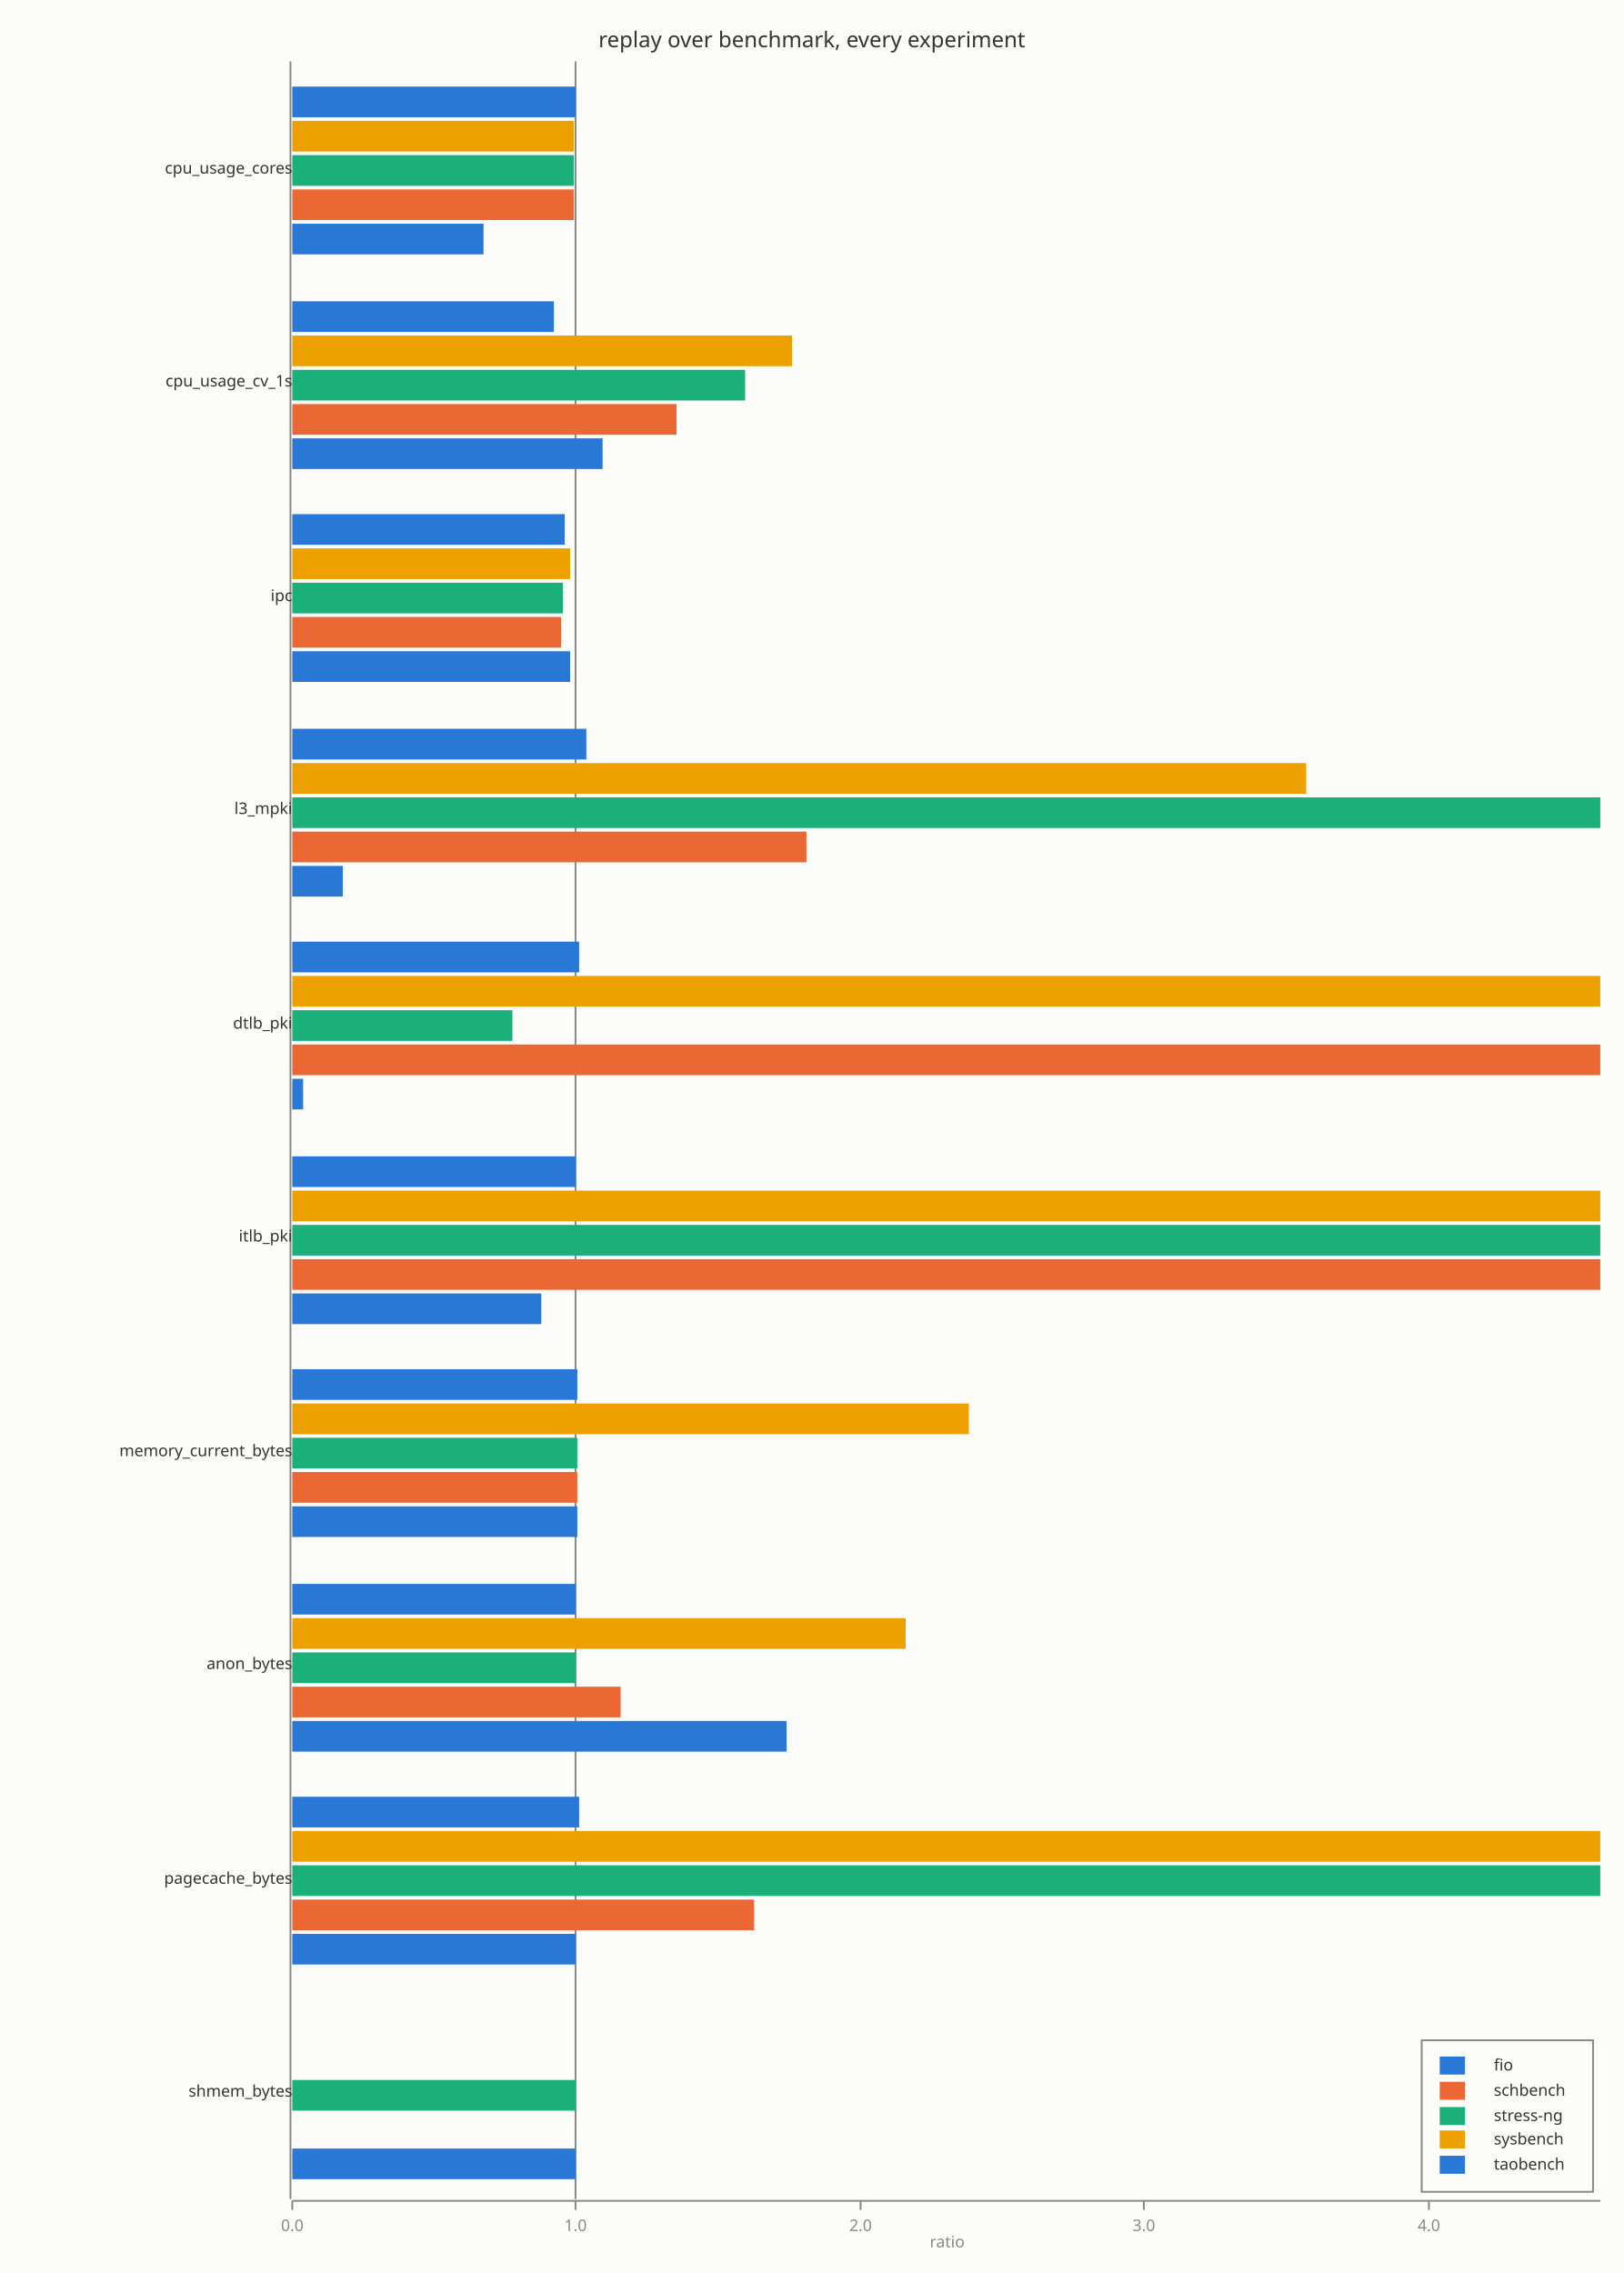
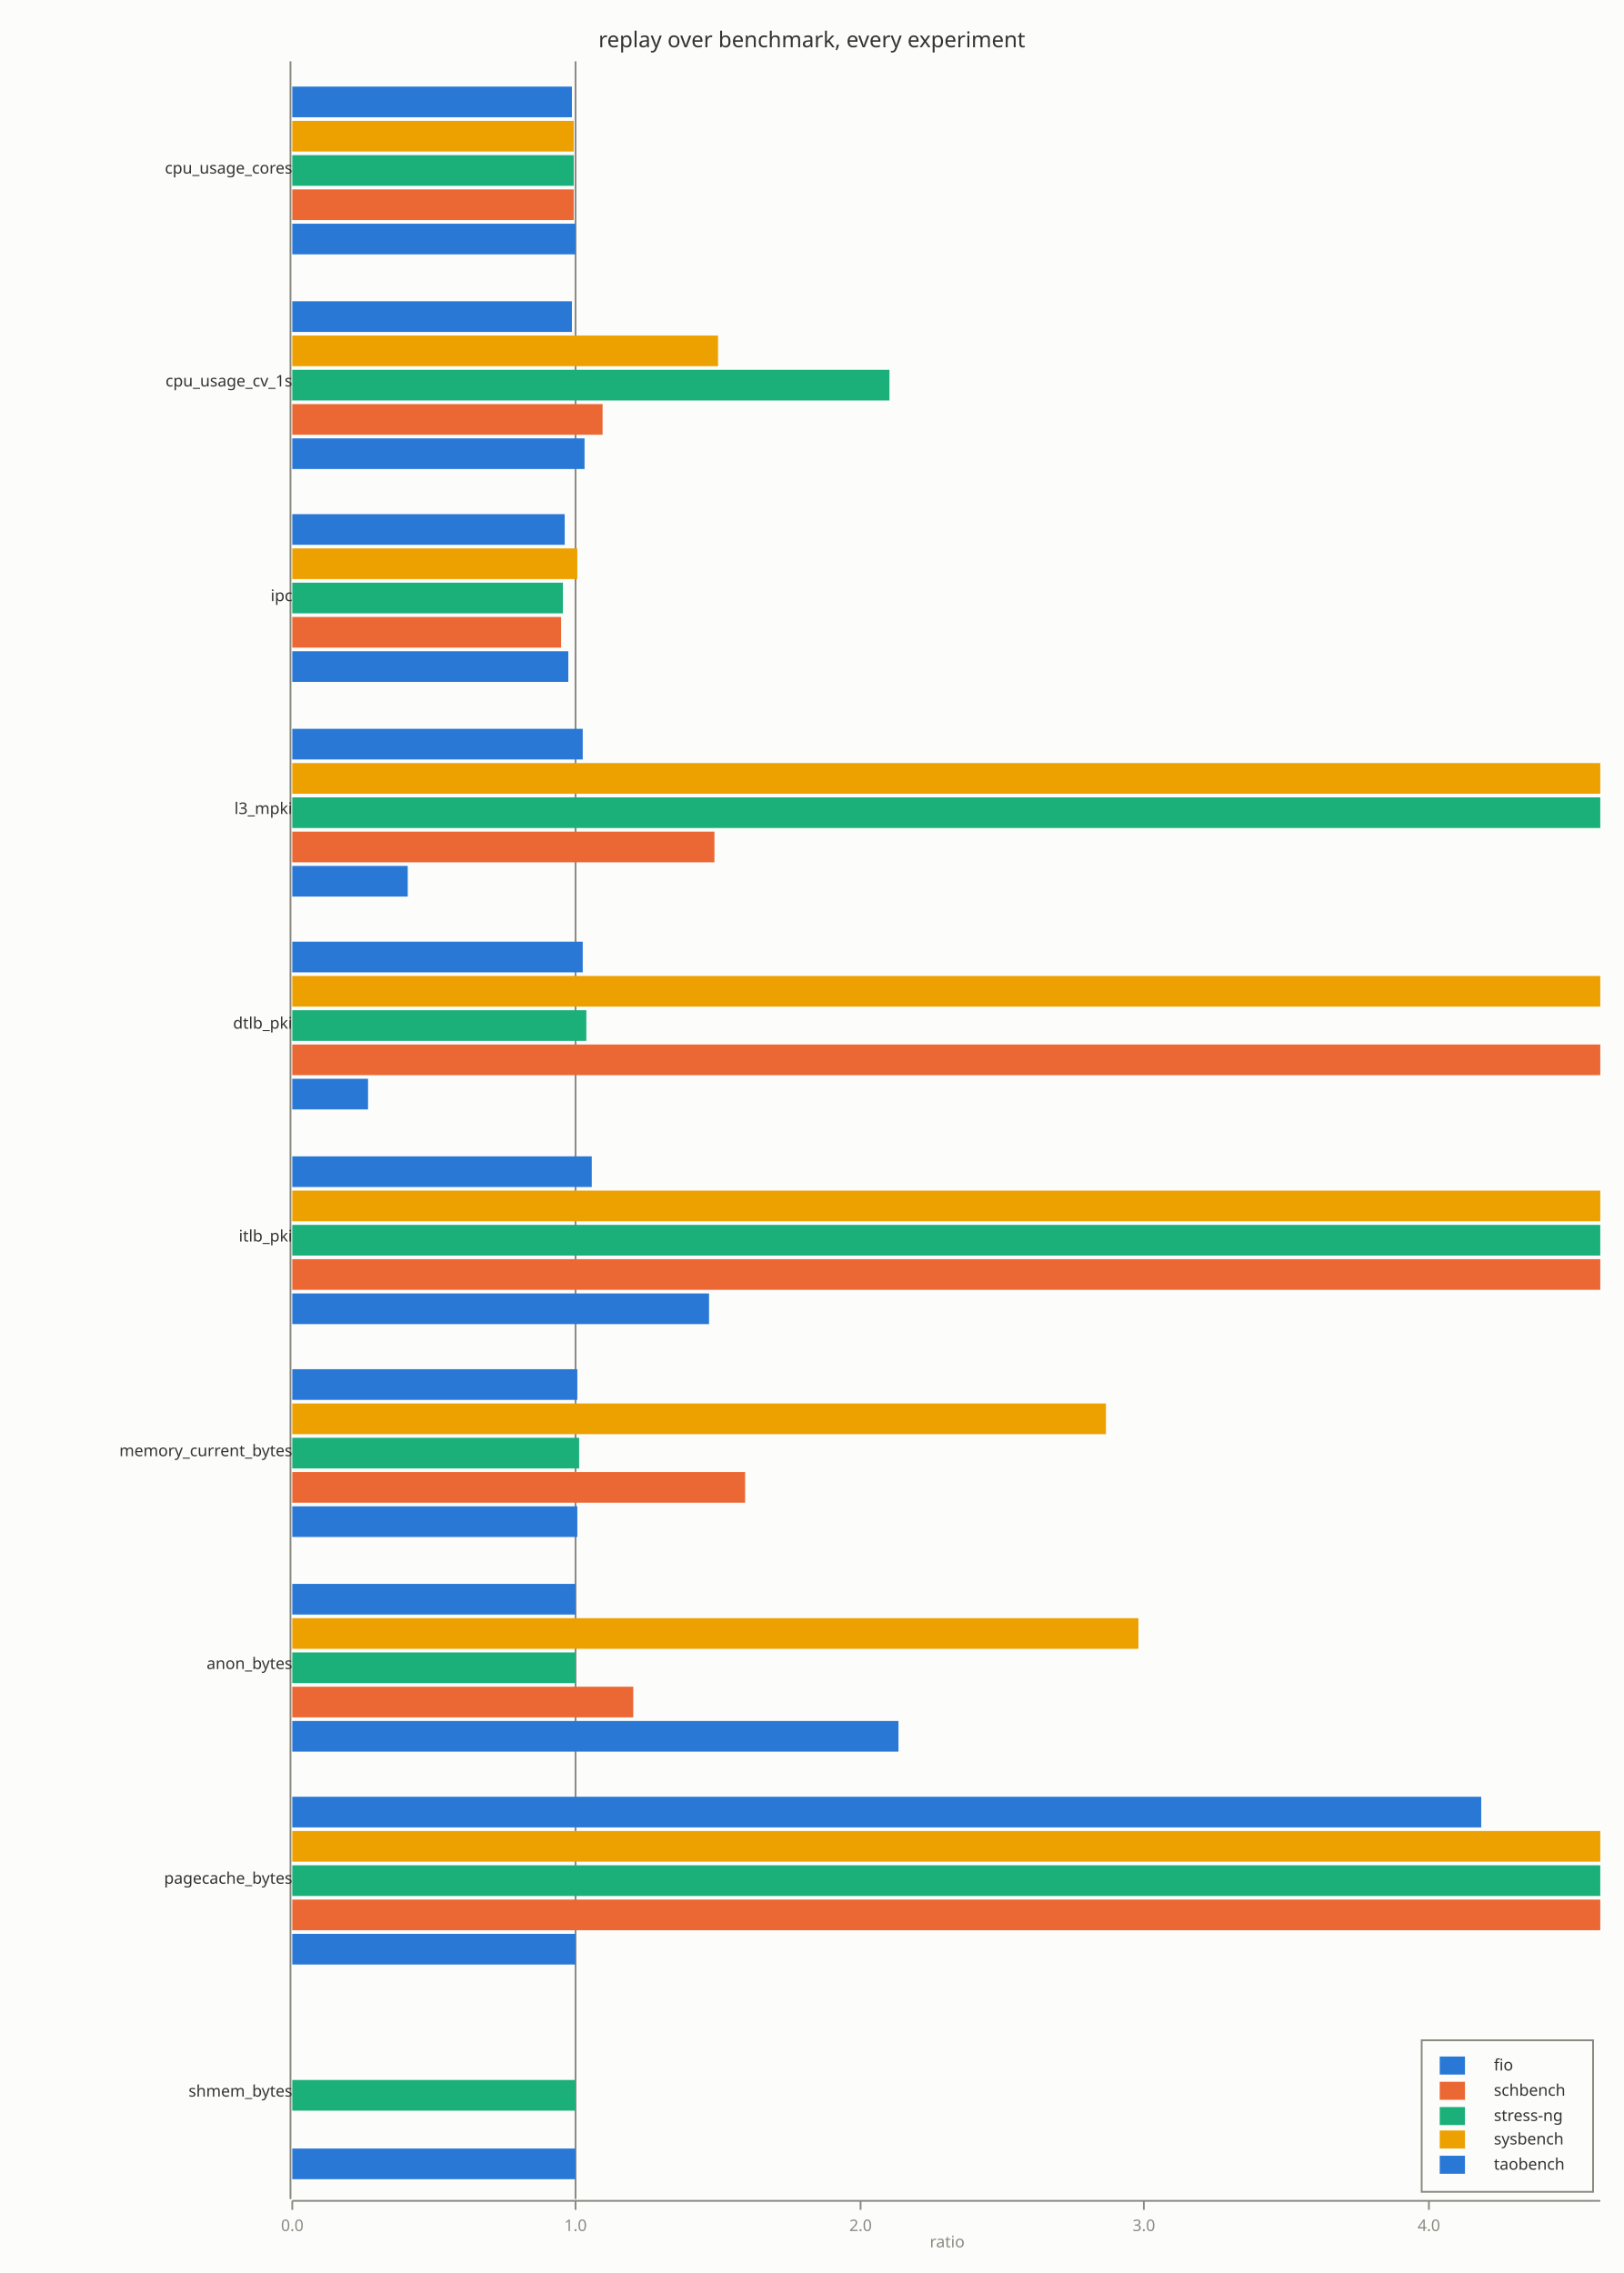
<svg xmlns="http://www.w3.org/2000/svg" width="900" height="1260" viewBox="0 0 900 1260">
  <rect x="0" y="0" width="900" height="1260" opacity="1" fill="#FCFCFB" stroke="none" />
  <text x="450" y="17" dy="0.76em" text-anchor="middle" font-family="sans-serif" font-size="12.097" opacity="1" fill="#333330">
replay over benchmark, every experiment
</text>
  <text x="525" y="1248" dy="-0.5ex" text-anchor="middle" font-family="sans-serif" font-size="8.871" opacity="1" fill="#8A8980">
ratio
</text>
  <polyline fill="none" opacity="1" stroke="#8A8980" stroke-width="1" points="161,34 161,1219 " />
  <polyline fill="none" opacity="1" stroke="#8A8980" stroke-width="1" points="162,1220 887,1220 " />
  <text x="162" y="1230" dy="0.76em" text-anchor="middle" font-family="sans-serif" font-size="8.871" opacity="1" fill="#8A8980">
0.0
</text>
  <polyline fill="none" opacity="1" stroke="#8A8980" stroke-width="1" points="162,1220 162,1225 " />
  <text x="319" y="1230" dy="0.76em" text-anchor="middle" font-family="sans-serif" font-size="8.871" opacity="1" fill="#8A8980">
1.0
</text>
  <polyline fill="none" opacity="1" stroke="#8A8980" stroke-width="1" points="319,1220 319,1225 " />
  <text x="477" y="1230" dy="0.76em" text-anchor="middle" font-family="sans-serif" font-size="8.871" opacity="1" fill="#8A8980">
2.0
</text>
  <polyline fill="none" opacity="1" stroke="#8A8980" stroke-width="1" points="477,1220 477,1225 " />
  <text x="634" y="1230" dy="0.76em" text-anchor="middle" font-family="sans-serif" font-size="8.871" opacity="1" fill="#8A8980">
3.0
</text>
  <polyline fill="none" opacity="1" stroke="#8A8980" stroke-width="1" points="634,1220 634,1225 " />
  <text x="792" y="1230" dy="0.76em" text-anchor="middle" font-family="sans-serif" font-size="8.871" opacity="1" fill="#8A8980">
4.0
</text>
  <polyline fill="none" opacity="1" stroke="#8A8980" stroke-width="1" points="792,1220 792,1225 " />
  <polyline fill="none" opacity="1" stroke="#8A8980" stroke-width="1" points="319,1219 319,34 " />
-   <rect x="162" y="124" width="106" height="17" opacity="1" fill="#2A78D6" stroke="none" />
-   <rect x="162" y="243" width="172" height="17" opacity="1" fill="#2A78D6" stroke="none" />
-   <rect x="162" y="361" width="154" height="17" opacity="1" fill="#2A78D6" stroke="none" />
-   <rect x="162" y="480" width="28" height="17" opacity="1" fill="#2A78D6" stroke="none" />
-   <rect x="162" y="598" width="6" height="17" opacity="1" fill="#2A78D6" stroke="none" />
-   <rect x="162" y="717" width="138" height="17" opacity="1" fill="#2A78D6" stroke="none" />
+   <rect x="162" y="124" width="157" height="17" opacity="1" fill="#2A78D6" stroke="none" />
+   <rect x="162" y="243" width="162" height="17" opacity="1" fill="#2A78D6" stroke="none" />
+   <rect x="162" y="361" width="153" height="17" opacity="1" fill="#2A78D6" stroke="none" />
+   <rect x="162" y="480" width="64" height="17" opacity="1" fill="#2A78D6" stroke="none" />
+   <rect x="162" y="598" width="42" height="17" opacity="1" fill="#2A78D6" stroke="none" />
+   <rect x="162" y="717" width="231" height="17" opacity="1" fill="#2A78D6" stroke="none" />
  <rect x="162" y="835" width="158" height="17" opacity="1" fill="#2A78D6" stroke="none" />
-   <rect x="162" y="954" width="274" height="17" opacity="1" fill="#2A78D6" stroke="none" />
+   <rect x="162" y="954" width="336" height="17" opacity="1" fill="#2A78D6" stroke="none" />
  <rect x="162" y="1072" width="157" height="17" opacity="1" fill="#2A78D6" stroke="none" />
  <rect x="162" y="1191" width="157" height="17" opacity="1" fill="#2A78D6" stroke="none" />
  <rect x="162" y="105" width="156" height="17" opacity="1" fill="#EB6834" stroke="none" />
-   <rect x="162" y="224" width="213" height="17" opacity="1" fill="#EB6834" stroke="none" />
+   <rect x="162" y="224" width="172" height="17" opacity="1" fill="#EB6834" stroke="none" />
  <rect x="162" y="342" width="149" height="17" opacity="1" fill="#EB6834" stroke="none" />
-   <rect x="162" y="461" width="285" height="17" opacity="1" fill="#EB6834" stroke="none" />
+   <rect x="162" y="461" width="234" height="17" opacity="1" fill="#EB6834" stroke="none" />
  <rect x="162" y="579" width="725" height="17" opacity="1" fill="#EB6834" stroke="none" />
  <rect x="162" y="698" width="725" height="17" opacity="1" fill="#EB6834" stroke="none" />
-   <rect x="162" y="816" width="158" height="17" opacity="1" fill="#EB6834" stroke="none" />
-   <rect x="162" y="935" width="182" height="17" opacity="1" fill="#EB6834" stroke="none" />
-   <rect x="162" y="1053" width="256" height="17" opacity="1" fill="#EB6834" stroke="none" />
+   <rect x="162" y="816" width="251" height="17" opacity="1" fill="#EB6834" stroke="none" />
+   <rect x="162" y="935" width="189" height="17" opacity="1" fill="#EB6834" stroke="none" />
+   <rect x="162" y="1053" width="725" height="17" opacity="1" fill="#EB6834" stroke="none" />
  <rect x="162" y="86" width="156" height="17" opacity="1" fill="#1BAF7A" stroke="none" />
-   <rect x="162" y="205" width="251" height="17" opacity="1" fill="#1BAF7A" stroke="none" />
+   <rect x="162" y="205" width="331" height="17" opacity="1" fill="#1BAF7A" stroke="none" />
  <rect x="162" y="323" width="150" height="17" opacity="1" fill="#1BAF7A" stroke="none" />
  <rect x="162" y="442" width="725" height="17" opacity="1" fill="#1BAF7A" stroke="none" />
-   <rect x="162" y="560" width="122" height="17" opacity="1" fill="#1BAF7A" stroke="none" />
+   <rect x="162" y="560" width="163" height="17" opacity="1" fill="#1BAF7A" stroke="none" />
  <rect x="162" y="679" width="725" height="17" opacity="1" fill="#1BAF7A" stroke="none" />
-   <rect x="162" y="797" width="158" height="17" opacity="1" fill="#1BAF7A" stroke="none" />
+   <rect x="162" y="797" width="159" height="17" opacity="1" fill="#1BAF7A" stroke="none" />
  <rect x="162" y="916" width="157" height="17" opacity="1" fill="#1BAF7A" stroke="none" />
  <rect x="162" y="1034" width="725" height="17" opacity="1" fill="#1BAF7A" stroke="none" />
  <rect x="162" y="1153" width="157" height="17" opacity="1" fill="#1BAF7A" stroke="none" />
  <rect x="162" y="67" width="156" height="17" opacity="1" fill="#EDA100" stroke="none" />
-   <rect x="162" y="186" width="277" height="17" opacity="1" fill="#EDA100" stroke="none" />
-   <rect x="162" y="304" width="154" height="17" opacity="1" fill="#EDA100" stroke="none" />
-   <rect x="162" y="423" width="562" height="17" opacity="1" fill="#EDA100" stroke="none" />
+   <rect x="162" y="186" width="236" height="17" opacity="1" fill="#EDA100" stroke="none" />
+   <rect x="162" y="304" width="158" height="17" opacity="1" fill="#EDA100" stroke="none" />
+   <rect x="162" y="423" width="725" height="17" opacity="1" fill="#EDA100" stroke="none" />
  <rect x="162" y="541" width="725" height="17" opacity="1" fill="#EDA100" stroke="none" />
  <rect x="162" y="660" width="725" height="17" opacity="1" fill="#EDA100" stroke="none" />
-   <rect x="162" y="778" width="375" height="17" opacity="1" fill="#EDA100" stroke="none" />
-   <rect x="162" y="897" width="340" height="17" opacity="1" fill="#EDA100" stroke="none" />
+   <rect x="162" y="778" width="451" height="17" opacity="1" fill="#EDA100" stroke="none" />
+   <rect x="162" y="897" width="469" height="17" opacity="1" fill="#EDA100" stroke="none" />
  <rect x="162" y="1015" width="725" height="17" opacity="1" fill="#EDA100" stroke="none" />
-   <rect x="162" y="48" width="157" height="17" opacity="1" fill="#2A78D6" stroke="none" />
-   <rect x="162" y="167" width="145" height="17" opacity="1" fill="#2A78D6" stroke="none" />
+   <rect x="162" y="48" width="155" height="17" opacity="1" fill="#2A78D6" stroke="none" />
+   <rect x="162" y="167" width="155" height="17" opacity="1" fill="#2A78D6" stroke="none" />
  <rect x="162" y="285" width="151" height="17" opacity="1" fill="#2A78D6" stroke="none" />
-   <rect x="162" y="404" width="163" height="17" opacity="1" fill="#2A78D6" stroke="none" />
-   <rect x="162" y="522" width="159" height="17" opacity="1" fill="#2A78D6" stroke="none" />
-   <rect x="162" y="641" width="157" height="17" opacity="1" fill="#2A78D6" stroke="none" />
+   <rect x="162" y="404" width="161" height="17" opacity="1" fill="#2A78D6" stroke="none" />
+   <rect x="162" y="522" width="161" height="17" opacity="1" fill="#2A78D6" stroke="none" />
+   <rect x="162" y="641" width="166" height="17" opacity="1" fill="#2A78D6" stroke="none" />
  <rect x="162" y="759" width="158" height="17" opacity="1" fill="#2A78D6" stroke="none" />
  <rect x="162" y="878" width="157" height="17" opacity="1" fill="#2A78D6" stroke="none" />
-   <rect x="162" y="996" width="159" height="17" opacity="1" fill="#2A78D6" stroke="none" />
+   <rect x="162" y="996" width="659" height="17" opacity="1" fill="#2A78D6" stroke="none" />
  <text x="162" y="94" dy="0.5ex" text-anchor="end" font-family="sans-serif" font-size="8.871" opacity="1" fill="#333330">
cpu_usage_cores
</text>
  <text x="162" y="212" dy="0.5ex" text-anchor="end" font-family="sans-serif" font-size="8.871" opacity="1" fill="#333330">
cpu_usage_cv_1s
</text>
  <text x="162" y="331" dy="0.5ex" text-anchor="end" font-family="sans-serif" font-size="8.871" opacity="1" fill="#333330">
ipc
</text>
  <text x="162" y="449" dy="0.5ex" text-anchor="end" font-family="sans-serif" font-size="8.871" opacity="1" fill="#333330">
l3_mpki
</text>
  <text x="162" y="568" dy="0.5ex" text-anchor="end" font-family="sans-serif" font-size="8.871" opacity="1" fill="#333330">
dtlb_pki
</text>
  <text x="162" y="686" dy="0.5ex" text-anchor="end" font-family="sans-serif" font-size="8.871" opacity="1" fill="#333330">
itlb_pki
</text>
  <text x="162" y="805" dy="0.5ex" text-anchor="end" font-family="sans-serif" font-size="8.871" opacity="1" fill="#333330">
memory_current_bytes
</text>
  <text x="162" y="923" dy="0.5ex" text-anchor="end" font-family="sans-serif" font-size="8.871" opacity="1" fill="#333330">
anon_bytes
</text>
  <text x="162" y="1042" dy="0.5ex" text-anchor="end" font-family="sans-serif" font-size="8.871" opacity="1" fill="#333330">
pagecache_bytes
</text>
  <text x="162" y="1160" dy="0.5ex" text-anchor="end" font-family="sans-serif" font-size="8.871" opacity="1" fill="#333330">
shmem_bytes
</text>
  <rect x="788" y="1131" width="95" height="84" opacity="1" fill="#FCFCFB" stroke="none" />
  <rect x="788" y="1131" width="95" height="84" opacity="1" fill="none" stroke="#8A8980" />
  <text x="828" y="1141" dy="0.76em" text-anchor="start" font-family="sans-serif" font-size="8.871" opacity="1" fill="#333330">
fio
</text>
  <text x="828" y="1155" dy="0.76em" text-anchor="start" font-family="sans-serif" font-size="8.871" opacity="1" fill="#333330">
schbench
</text>
  <text x="828" y="1169" dy="0.76em" text-anchor="start" font-family="sans-serif" font-size="8.871" opacity="1" fill="#333330">
stress-ng
</text>
  <text x="828" y="1182" dy="0.76em" text-anchor="start" font-family="sans-serif" font-size="8.871" opacity="1" fill="#333330">
sysbench
</text>
  <text x="828" y="1196" dy="0.76em" text-anchor="start" font-family="sans-serif" font-size="8.871" opacity="1" fill="#333330">
taobench
</text>
  <rect x="798" y="1140" width="14" height="10" opacity="1" fill="#2A78D6" stroke="none" />
  <rect x="798" y="1154" width="14" height="10" opacity="1" fill="#EB6834" stroke="none" />
  <rect x="798" y="1168" width="14" height="10" opacity="1" fill="#1BAF7A" stroke="none" />
  <rect x="798" y="1181" width="14" height="10" opacity="1" fill="#EDA100" stroke="none" />
  <rect x="798" y="1195" width="14" height="10" opacity="1" fill="#2A78D6" stroke="none" />
</svg>
